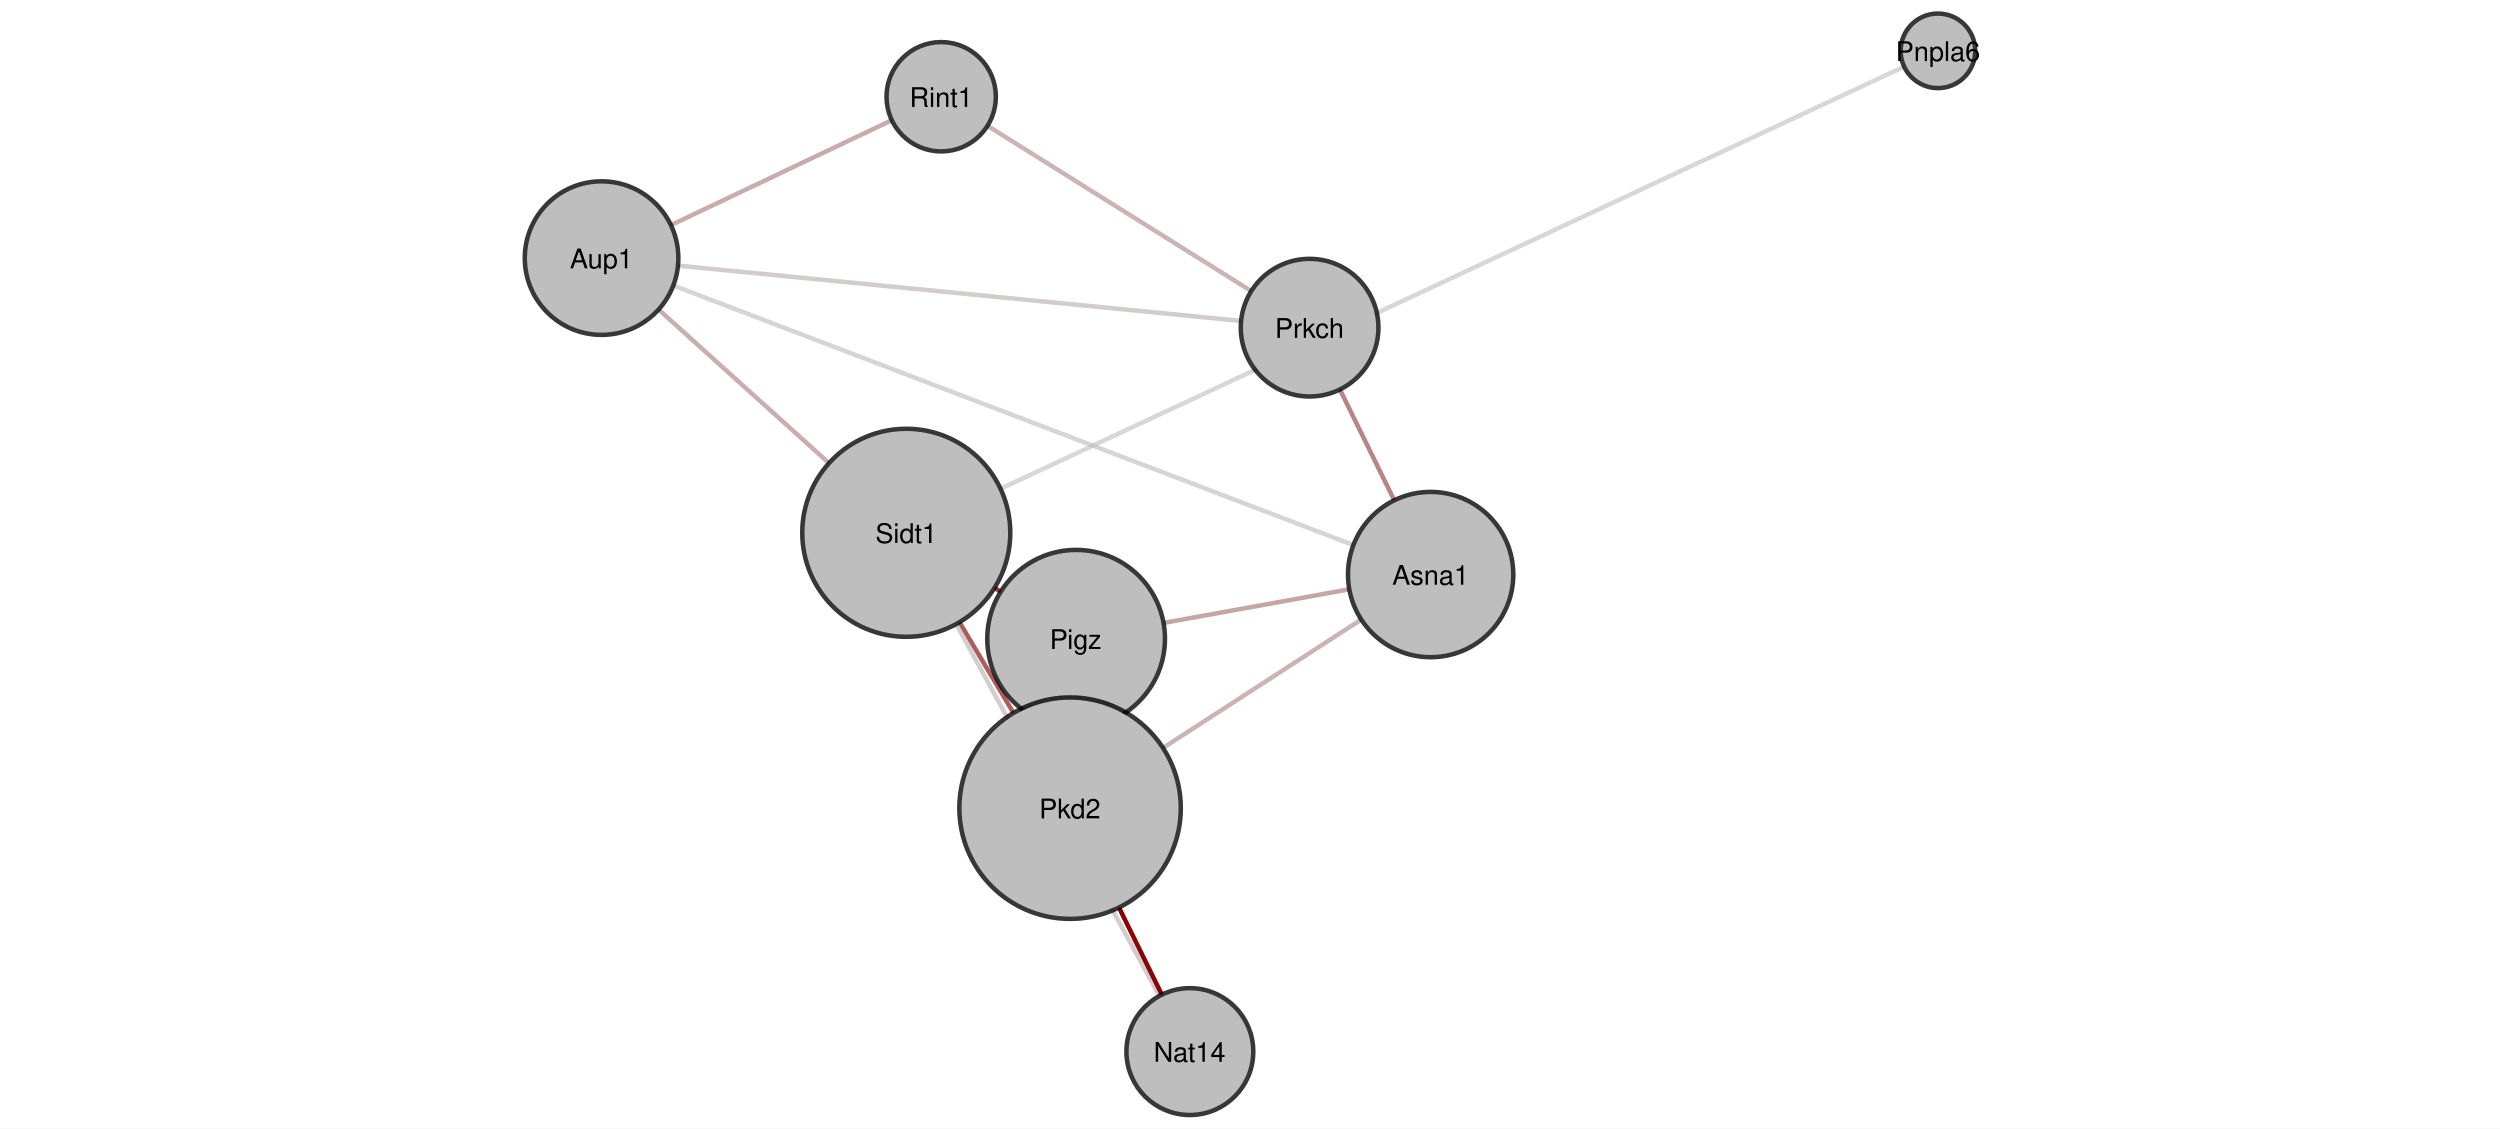
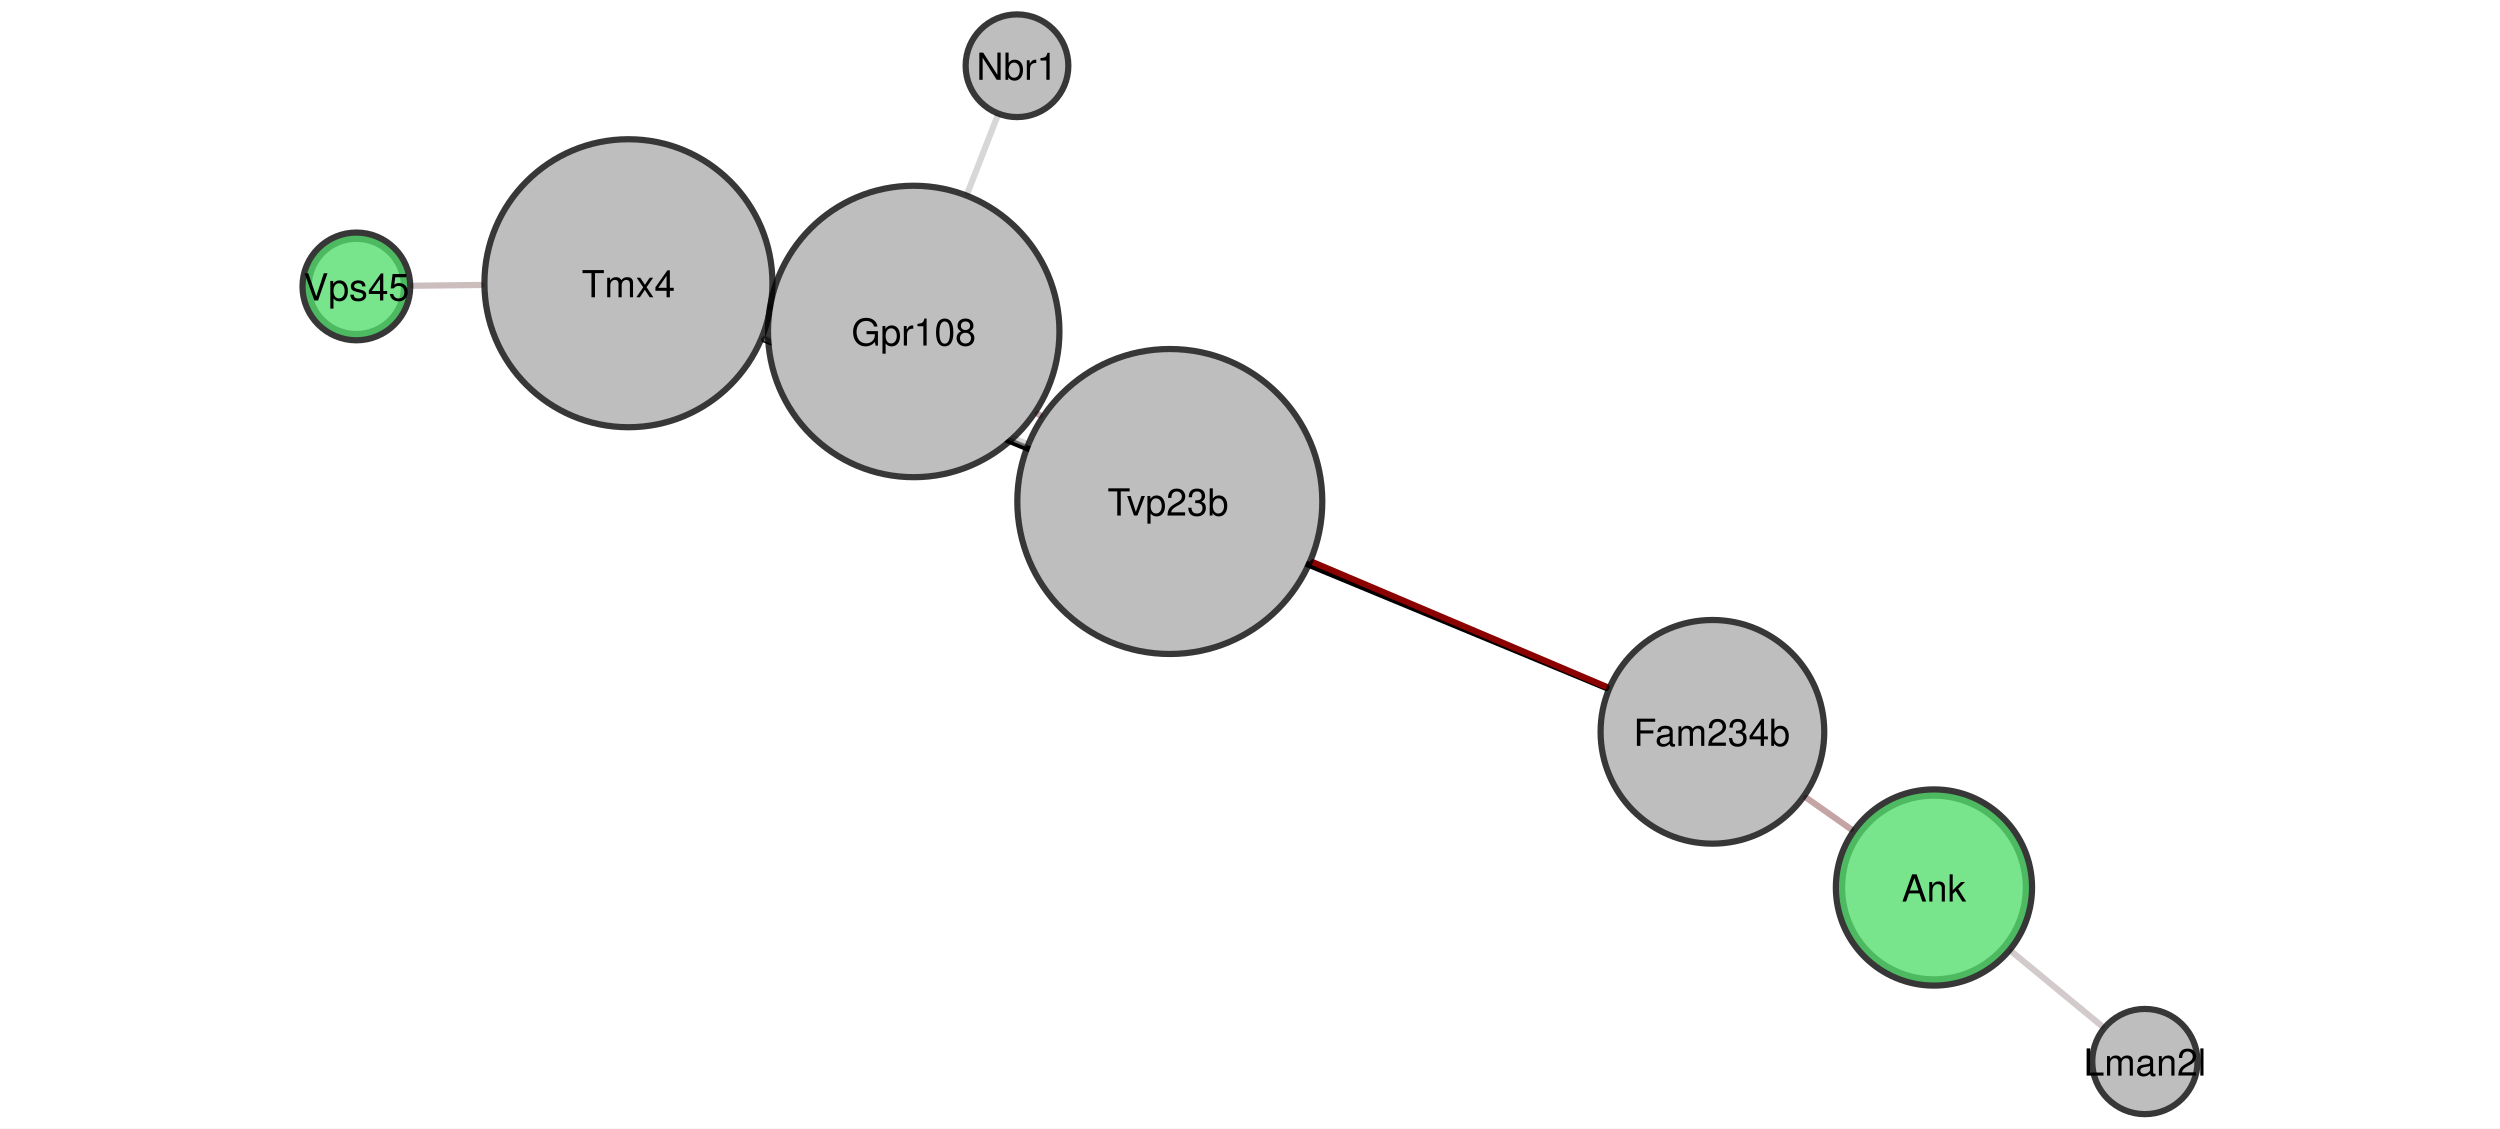
<svg xmlns="http://www.w3.org/2000/svg" version="1.1" baseProfile="full" x="0px" y="0px" width="1513px" height="683px" viewBox="0 0 1513 683">
  <g stroke-linejoin="miter" stroke-dashoffset="0" stroke-dasharray="none" stroke-width="1" stroke-miterlimit="10" stroke-linecap="square">
    <g fill-opacity="1" fill-rule="nonzero" stroke="none" fill="#ffffff">
      <path d="M 0 0 L 1513 0 L 1513 683 L 0 683 L 0 0 z" />
    </g>
-     <g transform="matrix(1.367504, 0, 0, 1.367504, 703.5943, 291.7856)">
-       <g stroke-linejoin="round" stroke-width="2" stroke-linecap="round" fill="none" stroke-opacity="0.608" stroke="#bebebe">
-         <path d="M -70.822 2.515 L 327.287 -183.469" />
+     <g transform="matrix(1.883453, 0, 0, 1.883453, 747.1636, 313.8889)">
+       <g stroke-linejoin="round" stroke-width="2" stroke-linecap="round" fill="none" stroke-opacity="1" stroke="#000000">
+         <path d="M 119.418 54.372 L -151.088 -57.571" />
      </g>
    </g>
-     <g transform="matrix(1.367504, 0, 0, 1.367504, 703.5943, 291.7856)">
-       <g stroke-linejoin="round" stroke-width="2" stroke-linecap="round" fill="none" stroke-opacity="0.706" stroke="#b18e8e">
-         <path d="M -148.363 -9.068 L -222.306 -75.725" />
+     <g transform="matrix(1.883453, 0, 0, 1.883453, 747.1636, 313.8889)">
+       <g stroke-linejoin="round" stroke-width="2" stroke-linecap="round" fill="none" stroke-opacity="0.729" stroke="#ae8383">
+         <path d="M 198.121 99.82 L 183.765 89.731" />
      </g>
    </g>
-     <g transform="matrix(1.367504, 0, 0, 1.367504, 703.5943, 291.7856)">
-       <g stroke-linejoin="round" stroke-width="2" stroke-linecap="round" fill="none" stroke-opacity="0.863" stroke="#9d4242">
-         <path d="M -89.388 62.841 L -66.503 101.315" />
+     <g transform="matrix(1.883453, 0, 0, 1.883453, 747.1636, 313.8889)">
+       <g stroke-linejoin="round" stroke-width="2" stroke-linecap="round" fill="none" stroke-opacity="1" stroke="#8b0000">
+         <path d="M 25.214 14.024 L 119.547 54.064" />
      </g>
    </g>
-     <g transform="matrix(1.367504, 0, 0, 1.367504, 703.5943, 291.7856)">
-       <g stroke-linejoin="round" stroke-width="2" stroke-linecap="round" fill="none" stroke-opacity="0.635" stroke="#bab0b0">
-         <path d="M -1.874 226.506 L -90.874 63.688" />
+     <g transform="matrix(1.883453, 0, 0, 1.883453, 747.1636, 313.8889)">
+       <g stroke-linejoin="round" stroke-width="2" stroke-linecap="round" fill="none" stroke-opacity="0.675" stroke="#b59e9e">
+         <path d="M -242.035 -75.092 L -263.877 -74.835" />
      </g>
    </g>
-     <g transform="matrix(1.367504, 0, 0, 1.367504, 703.5943, 291.7856)">
-       <g stroke-linejoin="round" stroke-width="2" stroke-linecap="round" fill="none" stroke-opacity="0.914" stroke="#962a2a">
-         <path d="M -72.477 47.974 L -73.531 47.316" />
+     <g transform="matrix(1.883453, 0, 0, 1.883453, 747.1636, 313.8889)">
+       <g stroke-linejoin="round" stroke-width="2" stroke-linecap="round" fill="none" stroke-opacity="0.612" stroke="#bebcbc">
+         <path d="M -67.184 -24.208 L -150.925 -57.971" />
      </g>
    </g>
-     <g transform="matrix(1.367504, 0, 0, 1.367504, 703.5943, 291.7856)">
-       <g stroke-linejoin="round" stroke-width="2" stroke-linecap="round" fill="none" stroke-opacity="0.714" stroke="#b08b8b">
-         <path d="M -120.733 -159.747 L -216.693 -114.157" />
+     <g transform="matrix(1.883453, 0, 0, 1.883453, 747.1636, 313.8889)">
+       <g stroke-linejoin="round" stroke-width="2" stroke-linecap="round" fill="none" stroke-opacity="0.827" stroke="#a25454">
+         <path d="M -150.261 -68.122 L -148.157 -67.767" />
      </g>
    </g>
-     <g transform="matrix(1.367504, 0, 0, 1.367504, 703.5943, 291.7856)">
-       <g stroke-linejoin="round" stroke-width="2" stroke-linecap="round" fill="none" stroke-opacity="0.694" stroke="#b39595">
-         <path d="M -76.634 -157.179 L 38.411 -85.069" />
+     <g transform="matrix(1.883453, 0, 0, 1.883453, 747.1636, 313.8889)">
+       <g stroke-linejoin="round" stroke-width="2" stroke-linecap="round" fill="none" stroke-opacity="0.639" stroke="#baaeae">
+         <path d="M 249.816 139.218 L 278.695 163.048" />
      </g>
    </g>
-     <g transform="matrix(1.367504, 0, 0, 1.367504, 703.5943, 291.7856)">
-       <g stroke-linejoin="round" stroke-width="2" stroke-linecap="round" fill="none" stroke-opacity="0.725" stroke="#af8585">
-         <path d="M 1.407 62.132 L 81.659 47.599" />
+     <g transform="matrix(1.883453, 0, 0, 1.883453, 747.1636, 313.8889)">
+       <g stroke-linejoin="round" stroke-width="2" stroke-linecap="round" fill="none" stroke-opacity="0.608" stroke="#bebebe">
+         <path d="M -85.775 -104.727 L -76.254 -129.219" />
      </g>
    </g>
-     <g transform="matrix(1.367504, 0, 0, 1.367504, 703.5943, 291.7856)">
-       <g stroke-linejoin="round" stroke-width="2" stroke-linecap="round" fill="none" stroke-opacity="1" stroke="#8b0000">
-         <path d="M -39.705 109.612 L -39.16 94.319" />
+     <g transform="matrix(1.883453, 0, 0, 1.883453, 747.1636, 313.8889)">
+       <g stroke-linejoin="round" stroke-width="2" stroke-linecap="round" fill="none" stroke-opacity="0.722" stroke="#af8787">
+         <path d="M -62.466 -33.168 L -63.259 -33.695" />
      </g>
    </g>
-     <g transform="matrix(1.367504, 0, 0, 1.367504, 703.5943, 291.7856)">
-       <g stroke-linejoin="round" stroke-width="2" stroke-linecap="round" fill="none" stroke-opacity="0.792" stroke="#a66565">
-         <path d="M 78.911 -40.118 L 102.092 7.165" />
+     <g transform="matrix(1.883453, 0, 0, 1.883453, 747.1636, 313.8889)">
+       <g stroke-linejoin="round" stroke-width="4" stroke-linecap="round" fill="none" stroke-opacity="0.784" stroke="#000000">
+         <path d="M 188.481 68.495 C 188.481 87.789 172.84 103.43 153.546 103.43 C 134.252 103.43 118.611 87.789 118.611 68.495 C 118.611 49.201 134.252 33.56 153.546 33.56 C 172.84 33.56 188.481 49.201 188.481 68.495 z" />
      </g>
    </g>
-     <g transform="matrix(1.367504, 0, 0, 1.367504, 703.5943, 291.7856)">
-       <g stroke-linejoin="round" stroke-width="2" stroke-linecap="round" fill="none" stroke-opacity="0.639" stroke="#bab0b0">
-         <path d="M -213.476 -95.726 L 33.759 -71.438" />
+     <g transform="matrix(1.883453, 0, 0, 1.883453, 747.1636, 313.8889)">
+       <g fill-opacity="1" fill-rule="nonzero" stroke="none" fill="#bebebe">
+         <path d="M 188.481 68.495 C 188.481 87.789 172.84 103.43 153.546 103.43 C 134.252 103.43 118.611 87.789 118.611 68.495 C 118.611 49.201 134.252 33.56 153.546 33.56 C 172.84 33.56 188.481 49.201 188.481 68.495 z" />
      </g>
    </g>
-     <g transform="matrix(1.367504, 0, 0, 1.367504, 703.5943, 291.7856)">
-       <g stroke-linejoin="round" stroke-width="2" stroke-linecap="round" fill="none" stroke-opacity="0.996" stroke="#8c0202">
-         <path d="M -0.766 225.931 L -18.865 189.15" />
+     <g transform="matrix(1.883453, 0, 0, 1.883453, 988.619, 451.405)">
+       <text fill-opacity="1" font-style="normal" font-family="Helvetica" font-weight="normal" stroke="none" fill="#000000" font-size="12" x="0" y="0">Fam234b</text>
+     </g>
+     <g transform="matrix(1.883453, 0, 0, 1.883453, 747.1636, 313.8889)">
+       <g stroke-linejoin="round" stroke-width="4" stroke-linecap="round" fill="none" stroke-opacity="0.784" stroke="#000000">
+         <path d="M -149.496 -75.647 C -149.496 -50.644 -169.764 -30.375 -194.767 -30.375 C -219.77 -30.375 -240.039 -50.644 -240.039 -75.647 C -240.039 -100.65 -219.77 -120.918 -194.767 -120.918 C -169.764 -120.918 -149.496 -100.65 -149.496 -75.647 z" />
      </g>
    </g>
-     <g transform="matrix(1.367504, 0, 0, 1.367504, 703.5943, 291.7856)">
-       <g stroke-linejoin="round" stroke-width="2" stroke-linecap="round" fill="none" stroke-opacity="0.694" stroke="#b39595">
-         <path d="M 87.098 61.334 L 1.022 117.1" />
+     <g transform="matrix(1.883453, 0, 0, 1.883453, 747.1636, 313.8889)">
+       <g fill-opacity="1" fill-rule="nonzero" stroke="none" fill="#bebebe">
+         <path d="M -149.496 -75.647 C -149.496 -50.644 -169.764 -30.375 -194.767 -30.375 C -219.77 -30.375 -240.039 -50.644 -240.039 -75.647 C -240.039 -100.65 -219.77 -120.918 -194.767 -120.918 C -169.764 -120.918 -149.496 -100.65 -149.496 -75.647 z" />
      </g>
    </g>
-     <g transform="matrix(1.367504, 0, 0, 1.367504, 703.5943, 291.7856)">
-       <g stroke-linejoin="round" stroke-width="2" stroke-linecap="round" fill="none" stroke-opacity="0.62" stroke="#bdb9b9">
-         <path d="M -215.608 -86.672 L 83.528 27.504" />
+     <g transform="matrix(1.883453, 0, 0, 1.883453, 352.077, 179.9201)">
+       <text fill-opacity="1" font-style="normal" font-family="Helvetica" font-weight="normal" stroke="none" fill="#000000" font-size="12" x="0" y="0">Tmx4</text>
+     </g>
+     <g transform="matrix(1.883453, 0, 0, 1.883453, 747.1636, 313.8889)">
+       <g stroke-linejoin="round" stroke-width="4" stroke-linecap="round" fill="none" stroke-opacity="0.784" stroke="#000000">
+         <path d="M 255.253 118.519 C 255.253 135.376 241.588 149.042 224.731 149.042 C 207.873 149.042 194.208 135.376 194.208 118.519 C 194.208 101.662 207.873 87.996 224.731 87.996 C 241.588 87.996 255.253 101.662 255.253 118.519 z" />
      </g>
    </g>
-     <g transform="matrix(1.367504, 0, 0, 1.367504, 703.5943, 291.7856)">
-       <g stroke-linejoin="round" stroke-width="4" stroke-linecap="round" fill="none" stroke-opacity="0.784" stroke="#000000">
-         <path d="M -68.401 22.421 C -68.401 47.291 -88.562 67.451 -113.431 67.451 C -138.301 67.451 -158.461 47.291 -158.461 22.421 C -158.461 -2.448 -138.301 -22.609 -113.431 -22.609 C -88.562 -22.609 -68.401 -2.448 -68.401 22.421 z" />
+     <g transform="matrix(1.883453, 0, 0, 1.883453, 747.1636, 313.8889)">
+       <g fill-opacity="0.784" fill-rule="nonzero" stroke="none" fill="#53dd6c">
+         <path d="M 255.253 118.519 C 255.253 135.376 241.588 149.042 224.731 149.042 C 207.873 149.042 194.208 135.376 194.208 118.519 C 194.208 101.662 207.873 87.996 224.731 87.996 C 241.588 87.996 255.253 101.662 255.253 118.519 z" />
      </g>
    </g>
-     <g transform="matrix(1.367504, 0, 0, 1.367504, 703.5943, 291.7856)">
-       <g fill-opacity="1" fill-rule="nonzero" stroke="none" fill="#bebebe">
-         <path d="M -68.401 22.421 C -68.401 47.291 -88.562 67.451 -113.431 67.451 C -138.301 67.451 -158.461 47.291 -158.461 22.421 C -158.461 -2.448 -138.301 -22.609 -113.431 -22.609 C -88.562 -22.609 -68.401 -2.448 -68.401 22.421 z" />
+     <g transform="matrix(1.883453, 0, 0, 1.883453, 1150.96, 545.6224)">
+       <text fill-opacity="1" font-style="normal" font-family="Helvetica" font-weight="normal" stroke="none" fill="#000000" font-size="12" x="0" y="0">Ank</text>
+     </g>
+     <g transform="matrix(1.883453, 0, 0, 1.883453, 747.1636, 313.8889)">
+       <g stroke-linejoin="round" stroke-width="4" stroke-linecap="round" fill="none" stroke-opacity="0.784" stroke="#000000">
+         <path d="M 308.412 174.444 C 308.412 183.228 301.291 190.349 292.506 190.349 C 283.722 190.349 276.6 183.228 276.6 174.444 C 276.6 165.659 283.722 158.538 292.506 158.538 C 301.291 158.538 308.412 165.659 308.412 174.444 z" />
      </g>
    </g>
-     <g transform="matrix(1.367504, 0, 0, 1.367504, 529.7747, 328.6245)">
-       <text fill-opacity="1" font-style="normal" font-family="Helvetica" font-weight="normal" stroke="none" fill="#000000" font-size="12" x="0" y="0">Sidt1</text>
-     </g>
-     <g transform="matrix(1.367504, 0, 0, 1.367504, 703.5943, 291.7856)">
-       <g stroke-linejoin="round" stroke-width="4" stroke-linecap="round" fill="none" stroke-opacity="0.784" stroke="#000000">
-         <path d="M -74.788 -170.558 C -74.788 -157.75 -85.171 -147.366 -97.979 -147.366 C -110.788 -147.366 -121.171 -157.75 -121.171 -170.558 C -121.171 -183.366 -110.788 -193.749 -97.979 -193.749 C -85.171 -193.749 -74.788 -183.366 -74.788 -170.558 z" />
+     <g transform="matrix(1.883453, 0, 0, 1.883453, 747.1636, 313.8889)">
+       <g fill-opacity="1" fill-rule="nonzero" stroke="none" fill="#bebebe">
+         <path d="M 308.412 174.444 C 308.412 183.228 301.291 190.349 292.506 190.349 C 283.722 190.349 276.6 183.228 276.6 174.444 C 276.6 165.659 283.722 158.538 292.506 158.538 C 301.291 158.538 308.412 165.659 308.412 174.444 z" />
      </g>
    </g>
-     <g transform="matrix(1.367504, 0, 0, 1.367504, 703.5943, 291.7856)">
-       <g fill-opacity="1" fill-rule="nonzero" stroke="none" fill="#bebebe">
-         <path d="M -74.788 -170.558 C -74.788 -157.75 -85.171 -147.366 -97.979 -147.366 C -110.788 -147.366 -121.171 -157.75 -121.171 -170.558 C -121.171 -183.366 -110.788 -193.749 -97.979 -193.749 C -85.171 -193.749 -74.788 -183.366 -74.788 -170.558 z" />
+     <g transform="matrix(1.883453, 0, 0, 1.883453, 1261.021, 650.954)">
+       <text fill-opacity="1" font-style="normal" font-family="Helvetica" font-weight="normal" stroke="none" fill="#000000" font-size="12" x="0" y="0">Lman2l</text>
+     </g>
+     <g transform="matrix(1.883453, 0, 0, 1.883453, 747.1636, 313.8889)">
+       <g stroke-linejoin="round" stroke-width="4" stroke-linecap="round" fill="none" stroke-opacity="0.784" stroke="#000000">
+         <path d="M -54.414 -145.53 C -54.414 -136.969 -61.354 -130.03 -69.914 -130.03 C -78.474 -130.03 -85.414 -136.969 -85.414 -145.53 C -85.414 -154.09 -78.474 -161.03 -69.914 -161.03 C -61.354 -161.03 -54.414 -154.09 -54.414 -145.53 z" />
      </g>
    </g>
-     <g transform="matrix(1.367504, 0, 0, 1.367504, 550.4526, 64.72477)">
-       <text fill-opacity="1" font-style="normal" font-family="Helvetica" font-weight="normal" stroke="none" fill="#000000" font-size="12" x="0" y="0">Rint1</text>
-     </g>
-     <g transform="matrix(1.367504, 0, 0, 1.367504, 703.5943, 291.7856)">
-       <g stroke-linejoin="round" stroke-width="4" stroke-linecap="round" fill="none" stroke-opacity="0.784" stroke="#000000">
-         <path d="M 0.052 69.317 C 0.052 90.481 -17.105 107.638 -38.268 107.638 C -59.432 107.638 -76.589 90.481 -76.589 69.317 C -76.589 48.153 -59.432 30.997 -38.268 30.997 C -17.105 30.997 0.052 48.153 0.052 69.317 z" />
+     <g transform="matrix(1.883453, 0, 0, 1.883453, 747.1636, 313.8889)">
+       <g fill-opacity="1" fill-rule="nonzero" stroke="none" fill="#bebebe">
+         <path d="M -54.414 -145.53 C -54.414 -136.969 -61.354 -130.03 -69.914 -130.03 C -78.474 -130.03 -85.414 -136.969 -85.414 -145.53 C -85.414 -154.09 -78.474 -161.03 -69.914 -161.03 C -61.354 -161.03 -54.414 -154.09 -54.414 -145.53 z" />
      </g>
    </g>
-     <g transform="matrix(1.367504, 0, 0, 1.367504, 703.5943, 291.7856)">
-       <g fill-opacity="1" fill-rule="nonzero" stroke="none" fill="#bebebe">
-         <path d="M 0.052 69.317 C 0.052 90.481 -17.105 107.638 -38.268 107.638 C -59.432 107.638 -76.589 90.481 -76.589 69.317 C -76.589 48.153 -59.432 30.997 -38.268 30.997 C -17.105 30.997 0.052 48.153 0.052 69.317 z" />
+     <g transform="matrix(1.883453, 0, 0, 1.883453, 590.9897, 48.29907)">
+       <text fill-opacity="1" font-style="normal" font-family="Helvetica" font-weight="normal" stroke="none" fill="#000000" font-size="12" x="0" y="0">Nbr1</text>
+     </g>
+     <g transform="matrix(1.883453, 0, 0, 1.883453, 747.1636, 313.8889)">
+       <g stroke-linejoin="round" stroke-width="4" stroke-linecap="round" fill="none" stroke-opacity="0.784" stroke="#000000">
+         <path d="M -265.876 -74.62 C -265.876 -65.612 -273.179 -58.309 -282.187 -58.309 C -291.195 -58.309 -298.498 -65.612 -298.498 -74.62 C -298.498 -83.629 -291.195 -90.931 -282.187 -90.931 C -273.179 -90.931 -265.876 -83.629 -265.876 -74.62 z" />
      </g>
    </g>
-     <g transform="matrix(1.367504, 0, 0, 1.367504, 635.3009, 392.755)">
-       <text fill-opacity="1" font-style="normal" font-family="Helvetica" font-weight="normal" stroke="none" fill="#000000" font-size="12" x="0" y="0">Pigz</text>
-     </g>
-     <g transform="matrix(1.367504, 0, 0, 1.367504, 703.5943, 291.7856)">
-       <g stroke-linejoin="round" stroke-width="4" stroke-linecap="round" fill="none" stroke-opacity="0.784" stroke="#000000">
-         <path d="M 94.52 -68.363 C 94.52 -52.095 81.332 -38.907 65.064 -38.907 C 48.796 -38.907 35.608 -52.095 35.608 -68.363 C 35.608 -84.631 48.796 -97.819 65.064 -97.819 C 81.332 -97.819 94.52 -84.631 94.52 -68.363 z" />
+     <g transform="matrix(1.883453, 0, 0, 1.883453, 747.1636, 313.8889)">
+       <g fill-opacity="0.784" fill-rule="nonzero" stroke="none" fill="#53dd6c">
+         <path d="M -265.876 -74.62 C -265.876 -65.612 -273.179 -58.309 -282.187 -58.309 C -291.195 -58.309 -298.498 -65.612 -298.498 -74.62 C -298.498 -83.629 -291.195 -90.931 -282.187 -90.931 C -273.179 -90.931 -265.876 -83.629 -265.876 -74.62 z" />
      </g>
    </g>
-     <g transform="matrix(1.367504, 0, 0, 1.367504, 703.5943, 291.7856)">
-       <g fill-opacity="1" fill-rule="nonzero" stroke="none" fill="#bebebe">
-         <path d="M 94.52 -68.363 C 94.52 -52.095 81.332 -38.907 65.064 -38.907 C 48.796 -38.907 35.608 -52.095 35.608 -68.363 C 35.608 -84.631 48.796 -97.819 65.064 -97.819 C 81.332 -97.819 94.52 -84.631 94.52 -68.363 z" />
+     <g transform="matrix(1.883453, 0, 0, 1.883453, 183.6356, 181.8538)">
+       <text fill-opacity="1" font-style="normal" font-family="Helvetica" font-weight="normal" stroke="none" fill="#000000" font-size="12" x="0" y="0">Vps45</text>
+     </g>
+     <g transform="matrix(1.883453, 0, 0, 1.883453, 747.1636, 313.8889)">
+       <g stroke-linejoin="round" stroke-width="4" stroke-linecap="round" fill="none" stroke-opacity="0.784" stroke="#000000">
+         <path d="M 27.189 -5.512 C 27.189 20.998 5.698 42.488 -20.811 42.488 C -47.321 42.488 -68.811 20.998 -68.811 -5.512 C -68.811 -32.021 -47.321 -53.511 -20.811 -53.511 C 5.698 -53.511 27.189 -32.021 27.189 -5.512 z" />
      </g>
    </g>
-     <g transform="matrix(1.367504, 0, 0, 1.367504, 771.5961, 204.4771)">
-       <text fill-opacity="1" font-style="normal" font-family="Helvetica" font-weight="normal" stroke="none" fill="#000000" font-size="12" x="0" y="0">Prkch</text>
-     </g>
-     <g transform="matrix(1.367504, 0, 0, 1.367504, 703.5943, 291.7856)">
-       <g stroke-linejoin="round" stroke-width="4" stroke-linecap="round" fill="none" stroke-opacity="0.784" stroke="#000000">
-         <path d="M 358.642 -190.876 C 358.642 -182.316 351.703 -175.376 343.142 -175.376 C 334.582 -175.376 327.642 -182.316 327.642 -190.876 C 327.642 -199.437 334.582 -206.376 343.142 -206.376 C 351.703 -206.376 358.642 -199.437 358.642 -190.876 z" />
+     <g transform="matrix(1.883453, 0, 0, 1.883453, 747.1636, 313.8889)">
+       <g fill-opacity="1" fill-rule="nonzero" stroke="none" fill="#bebebe">
+         <path d="M 27.189 -5.512 C 27.189 20.998 5.698 42.488 -20.811 42.488 C -47.321 42.488 -68.811 20.998 -68.811 -5.512 C -68.811 -32.021 -47.321 -53.511 -20.811 -53.511 C 5.698 -53.511 27.189 -32.021 27.189 -5.512 z" />
      </g>
    </g>
-     <g transform="matrix(1.367504, 0, 0, 1.367504, 703.5943, 291.7856)">
-       <g fill-opacity="1" fill-rule="nonzero" stroke="none" fill="#bebebe">
-         <path d="M 358.642 -190.876 C 358.642 -182.316 351.703 -175.376 343.142 -175.376 C 334.582 -175.376 327.642 -182.316 327.642 -190.876 C 327.642 -199.437 334.582 -206.376 343.142 -206.376 C 351.703 -206.376 358.642 -199.437 358.642 -190.876 z" />
+     <g transform="matrix(1.883453, 0, 0, 1.883453, 670.2735, 312.0169)">
+       <text fill-opacity="1" font-style="normal" font-family="Helvetica" font-weight="normal" stroke="none" fill="#000000" font-size="12" x="0" y="0">Tvp23b</text>
+     </g>
+     <g transform="matrix(1.883453, 0, 0, 1.883453, 747.1636, 313.8889)">
+       <g stroke-linejoin="round" stroke-width="4" stroke-linecap="round" fill="none" stroke-opacity="0.784" stroke="#000000">
+         <path d="M -57.277 -60.149 C -57.277 -34.84 -77.794 -14.323 -103.103 -14.323 C -128.413 -14.323 -148.93 -34.84 -148.93 -60.149 C -148.93 -85.459 -128.413 -105.976 -103.103 -105.976 C -77.794 -105.976 -57.277 -85.459 -57.277 -60.149 z" />
      </g>
    </g>
-     <g transform="matrix(1.367504, 0, 0, 1.367504, 1147.294, 36.93912)">
-       <text fill-opacity="1" font-style="normal" font-family="Helvetica" font-weight="normal" stroke="none" fill="#000000" font-size="12" x="0" y="0">Pnpla6</text>
-     </g>
-     <g transform="matrix(1.367504, 0, 0, 1.367504, 703.5943, 291.7856)">
-       <g stroke-linejoin="round" stroke-width="4" stroke-linecap="round" fill="none" stroke-opacity="0.784" stroke="#000000">
-         <path d="M 7.059 144.287 C 7.059 170.797 -14.432 192.287 -40.941 192.287 C -67.451 192.287 -88.941 170.797 -88.941 144.287 C -88.941 117.777 -67.451 96.287 -40.941 96.287 C -14.432 96.287 7.059 117.777 7.059 144.287 z" />
+     <g transform="matrix(1.883453, 0, 0, 1.883453, 747.1636, 313.8889)">
+       <g fill-opacity="1" fill-rule="nonzero" stroke="none" fill="#bebebe">
+         <path d="M -57.277 -60.149 C -57.277 -34.84 -77.794 -14.323 -103.103 -14.323 C -128.413 -14.323 -148.93 -34.84 -148.93 -60.149 C -148.93 -85.459 -128.413 -105.976 -103.103 -105.976 C -77.794 -105.976 -57.277 -85.459 -57.277 -60.149 z" />
      </g>
    </g>
-     <g transform="matrix(1.367504, 0, 0, 1.367504, 703.5943, 291.7856)">
-       <g fill-opacity="1" fill-rule="nonzero" stroke="none" fill="#bebebe">
-         <path d="M 7.059 144.287 C 7.059 170.797 -14.432 192.287 -40.941 192.287 C -67.451 192.287 -88.941 170.797 -88.941 144.287 C -88.941 117.777 -67.451 96.287 -40.941 96.287 C -14.432 96.287 7.059 117.777 7.059 144.287 z" />
-       </g>
-     </g>
-     <g transform="matrix(1.367504, 0, 0, 1.367504, 628.9052, 495.2765)">
-       <text fill-opacity="1" font-style="normal" font-family="Helvetica" font-weight="normal" stroke="none" fill="#000000" font-size="12" x="0" y="0">Pkd2</text>
-     </g>
-     <g transform="matrix(1.367504, 0, 0, 1.367504, 703.5943, 291.7856)">
-       <g stroke-linejoin="round" stroke-width="4" stroke-linecap="round" fill="none" stroke-opacity="0.784" stroke="#000000">
-         <path d="M -215.308 -99.146 C -215.308 -80.932 -230.073 -66.166 -248.287 -66.166 C -266.501 -66.166 -281.267 -80.932 -281.267 -99.146 C -281.267 -117.36 -266.501 -132.125 -248.287 -132.125 C -230.073 -132.125 -215.308 -117.36 -215.308 -99.146 z" />
-       </g>
-     </g>
-     <g transform="matrix(1.367504, 0, 0, 1.367504, 703.5943, 291.7856)">
-       <g fill-opacity="1" fill-rule="nonzero" stroke="none" fill="#bebebe">
-         <path d="M -215.308 -99.146 C -215.308 -80.932 -230.073 -66.166 -248.287 -66.166 C -266.501 -66.166 -281.267 -80.932 -281.267 -99.146 C -281.267 -117.36 -266.501 -132.125 -248.287 -132.125 C -230.073 -132.125 -215.308 -117.36 -215.308 -99.146 z" />
-       </g>
-     </g>
-     <g transform="matrix(1.367504, 0, 0, 1.367504, 344.8981, 162.3812)">
-       <text fill-opacity="1" font-style="normal" font-family="Helvetica" font-weight="normal" stroke="none" fill="#000000" font-size="12" x="0" y="0">Aup1</text>
-     </g>
-     <g transform="matrix(1.367504, 0, 0, 1.367504, 703.5943, 291.7856)">
-       <g stroke-linejoin="round" stroke-width="4" stroke-linecap="round" fill="none" stroke-opacity="0.784" stroke="#000000">
-         <path d="M 154.207 40.903 C 154.207 60.55 138.28 76.478 118.632 76.478 C 98.985 76.478 83.058 60.55 83.058 40.903 C 83.058 21.256 98.985 5.328 118.632 5.328 C 138.28 5.328 154.207 21.256 154.207 40.903 z" />
-       </g>
-     </g>
-     <g transform="matrix(1.367504, 0, 0, 1.367504, 703.5943, 291.7856)">
-       <g fill-opacity="1" fill-rule="nonzero" stroke="none" fill="#bebebe">
-         <path d="M 154.207 40.903 C 154.207 60.55 138.28 76.478 118.632 76.478 C 98.985 76.478 83.058 60.55 83.058 40.903 C 83.058 21.256 98.985 5.328 118.632 5.328 C 138.28 5.328 154.207 21.256 154.207 40.903 z" />
-       </g>
-     </g>
-     <g transform="matrix(1.367504, 0, 0, 1.367504, 842.5597, 353.8983)">
-       <text fill-opacity="1" font-style="normal" font-family="Helvetica" font-weight="normal" stroke="none" fill="#000000" font-size="12" x="0" y="0">Asna1</text>
-     </g>
-     <g transform="matrix(1.367504, 0, 0, 1.367504, 703.5943, 291.7856)">
-       <g stroke-linejoin="round" stroke-width="4" stroke-linecap="round" fill="none" stroke-opacity="0.784" stroke="#000000">
-         <path d="M 39.14 252.014 C 39.14 266.965 27.02 279.085 12.069 279.085 C -2.881 279.085 -15.001 266.965 -15.001 252.014 C -15.001 237.064 -2.881 224.944 12.069 224.944 C 27.02 224.944 39.14 237.064 39.14 252.014 z" />
-       </g>
-     </g>
-     <g transform="matrix(1.367504, 0, 0, 1.367504, 703.5943, 291.7856)">
-       <g fill-opacity="1" fill-rule="nonzero" stroke="none" fill="#bebebe">
-         <path d="M 39.14 252.014 C 39.14 266.965 27.02 279.085 12.069 279.085 C -2.881 279.085 -15.001 266.965 -15.001 252.014 C -15.001 237.064 -2.881 224.944 12.069 224.944 C 27.02 224.944 39.14 237.064 39.14 252.014 z" />
-       </g>
-     </g>
-     <g transform="matrix(1.367504, 0, 0, 1.367504, 698.2041, 642.5939)">
-       <text fill-opacity="1" font-style="normal" font-family="Helvetica" font-weight="normal" stroke="none" fill="#000000" font-size="12" x="0" y="0">Nat14</text>
+     <g transform="matrix(1.883453, 0, 0, 1.883453, 515.2803, 209.1092)">
+       <text fill-opacity="1" font-style="normal" font-family="Helvetica" font-weight="normal" stroke="none" fill="#000000" font-size="12" x="0" y="0">Gpr108</text>
    </g>
  </g>
</svg>
